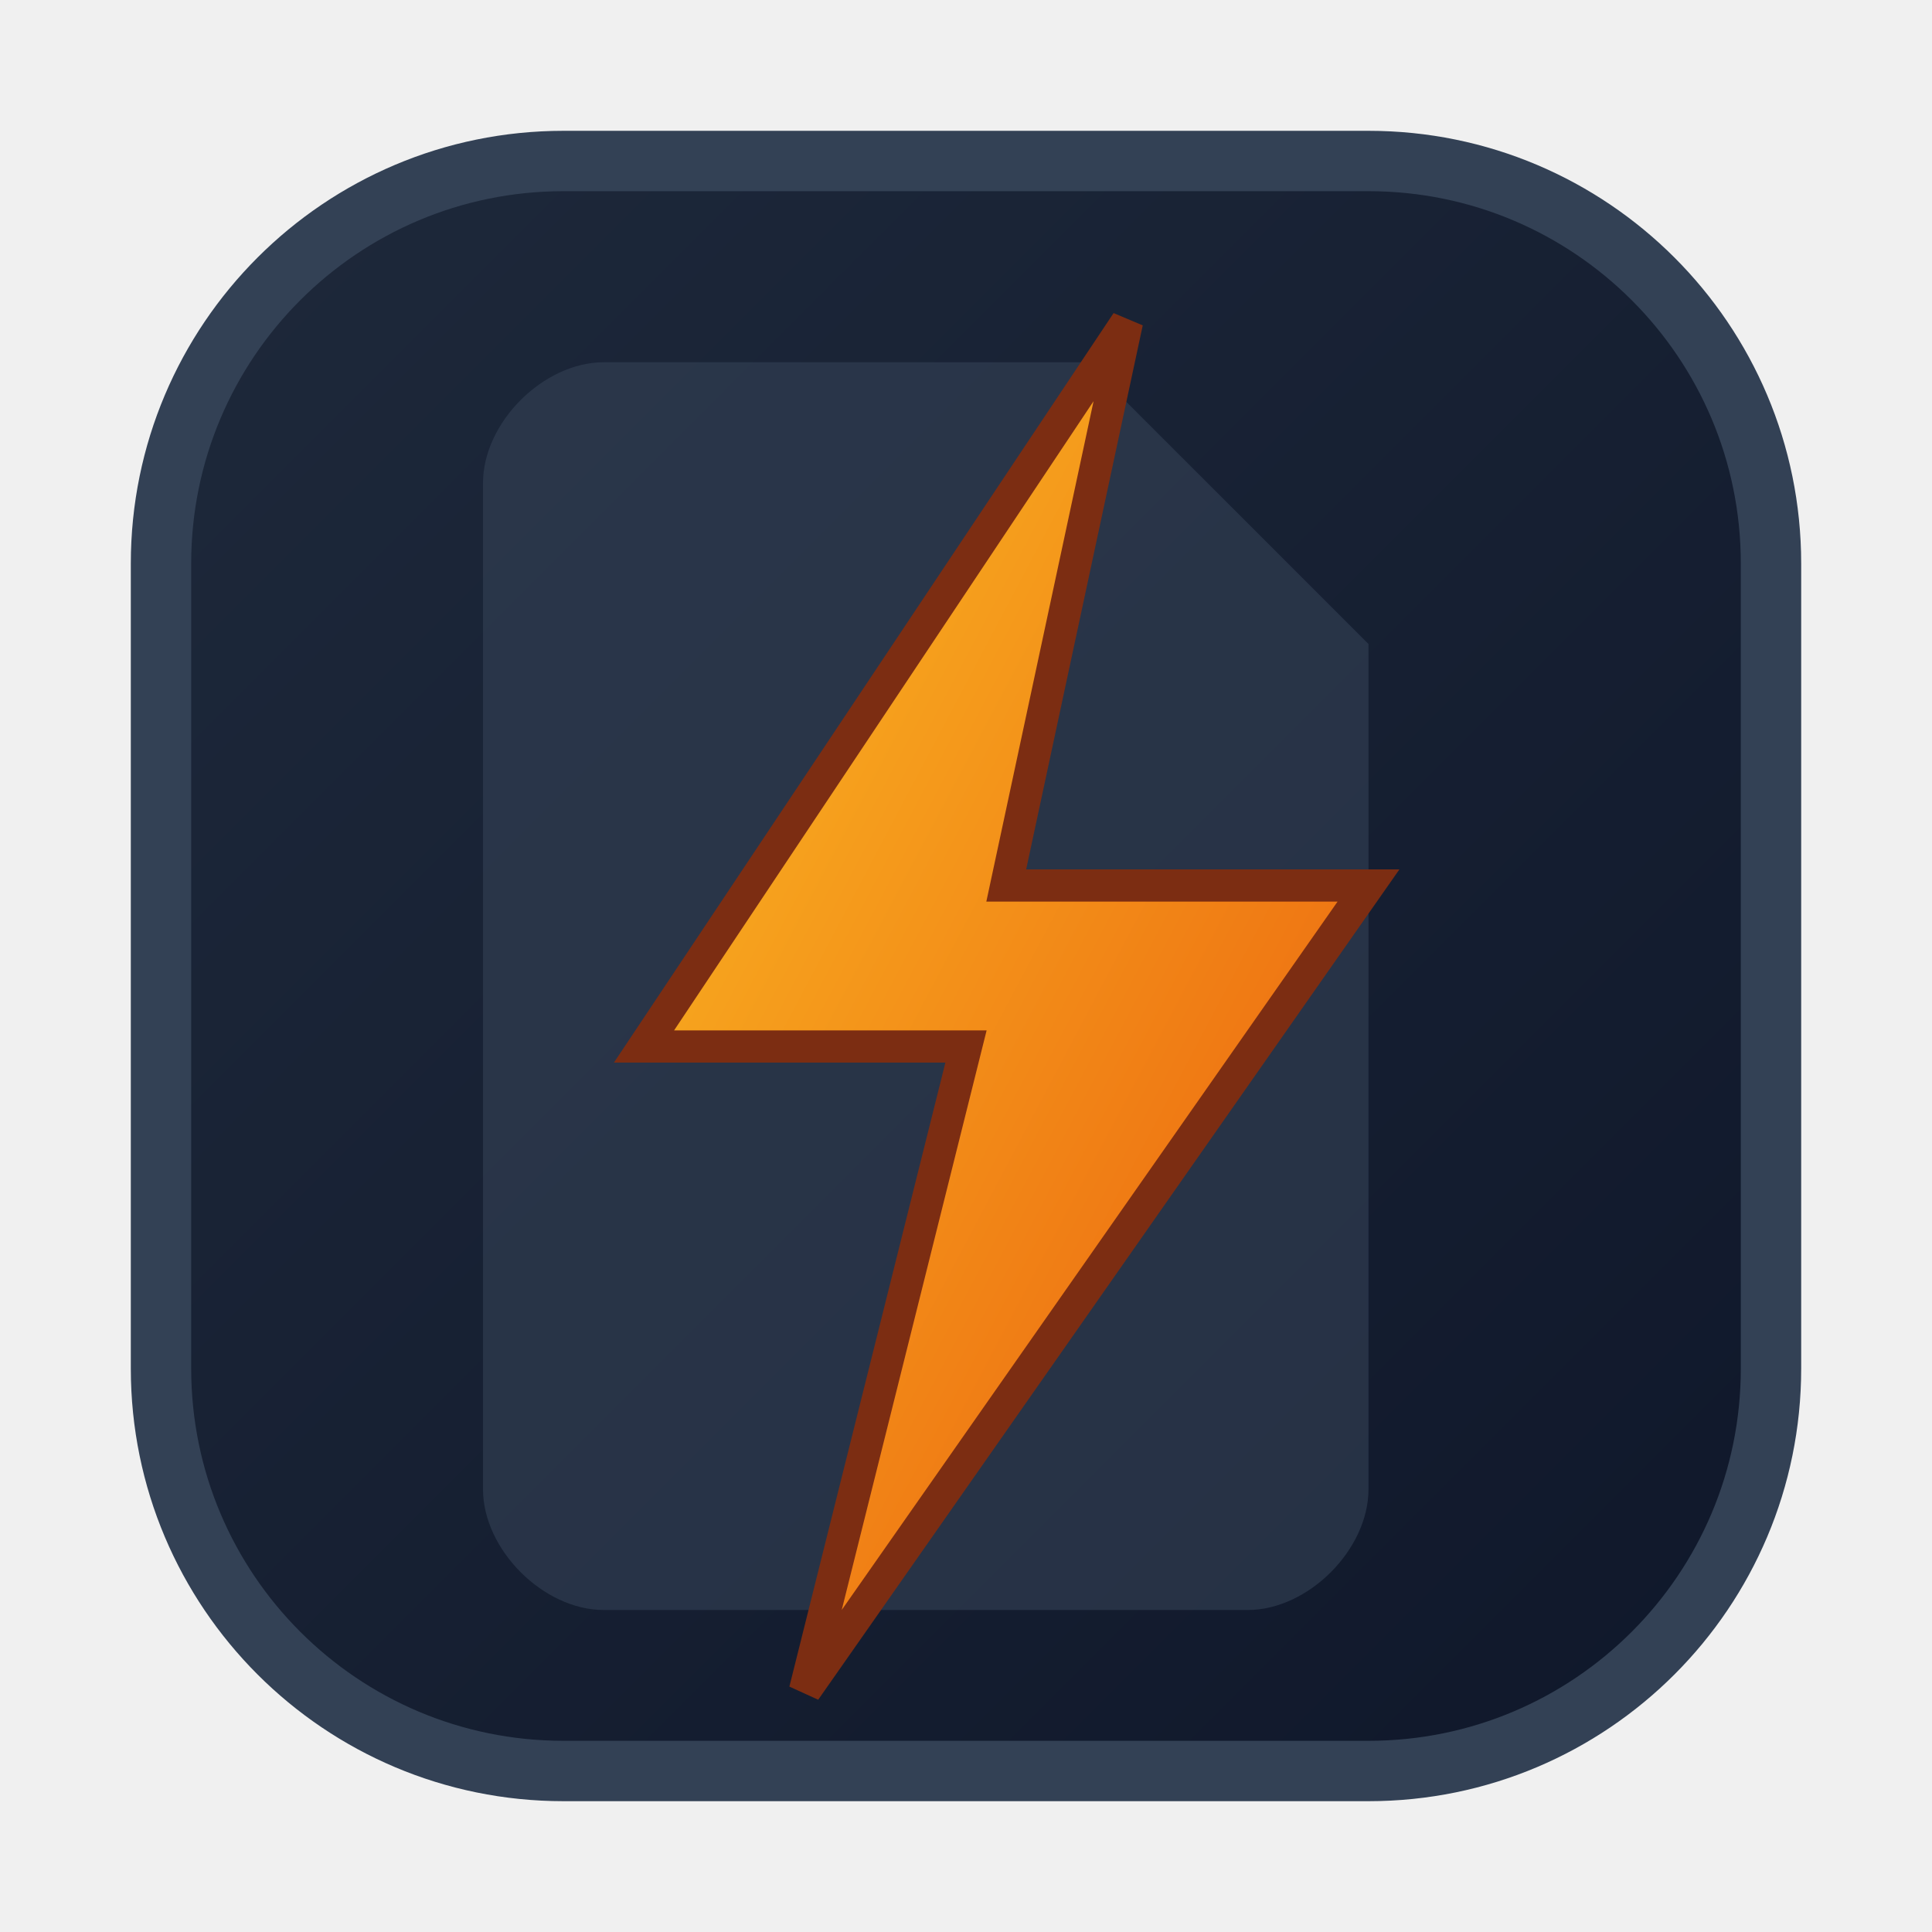
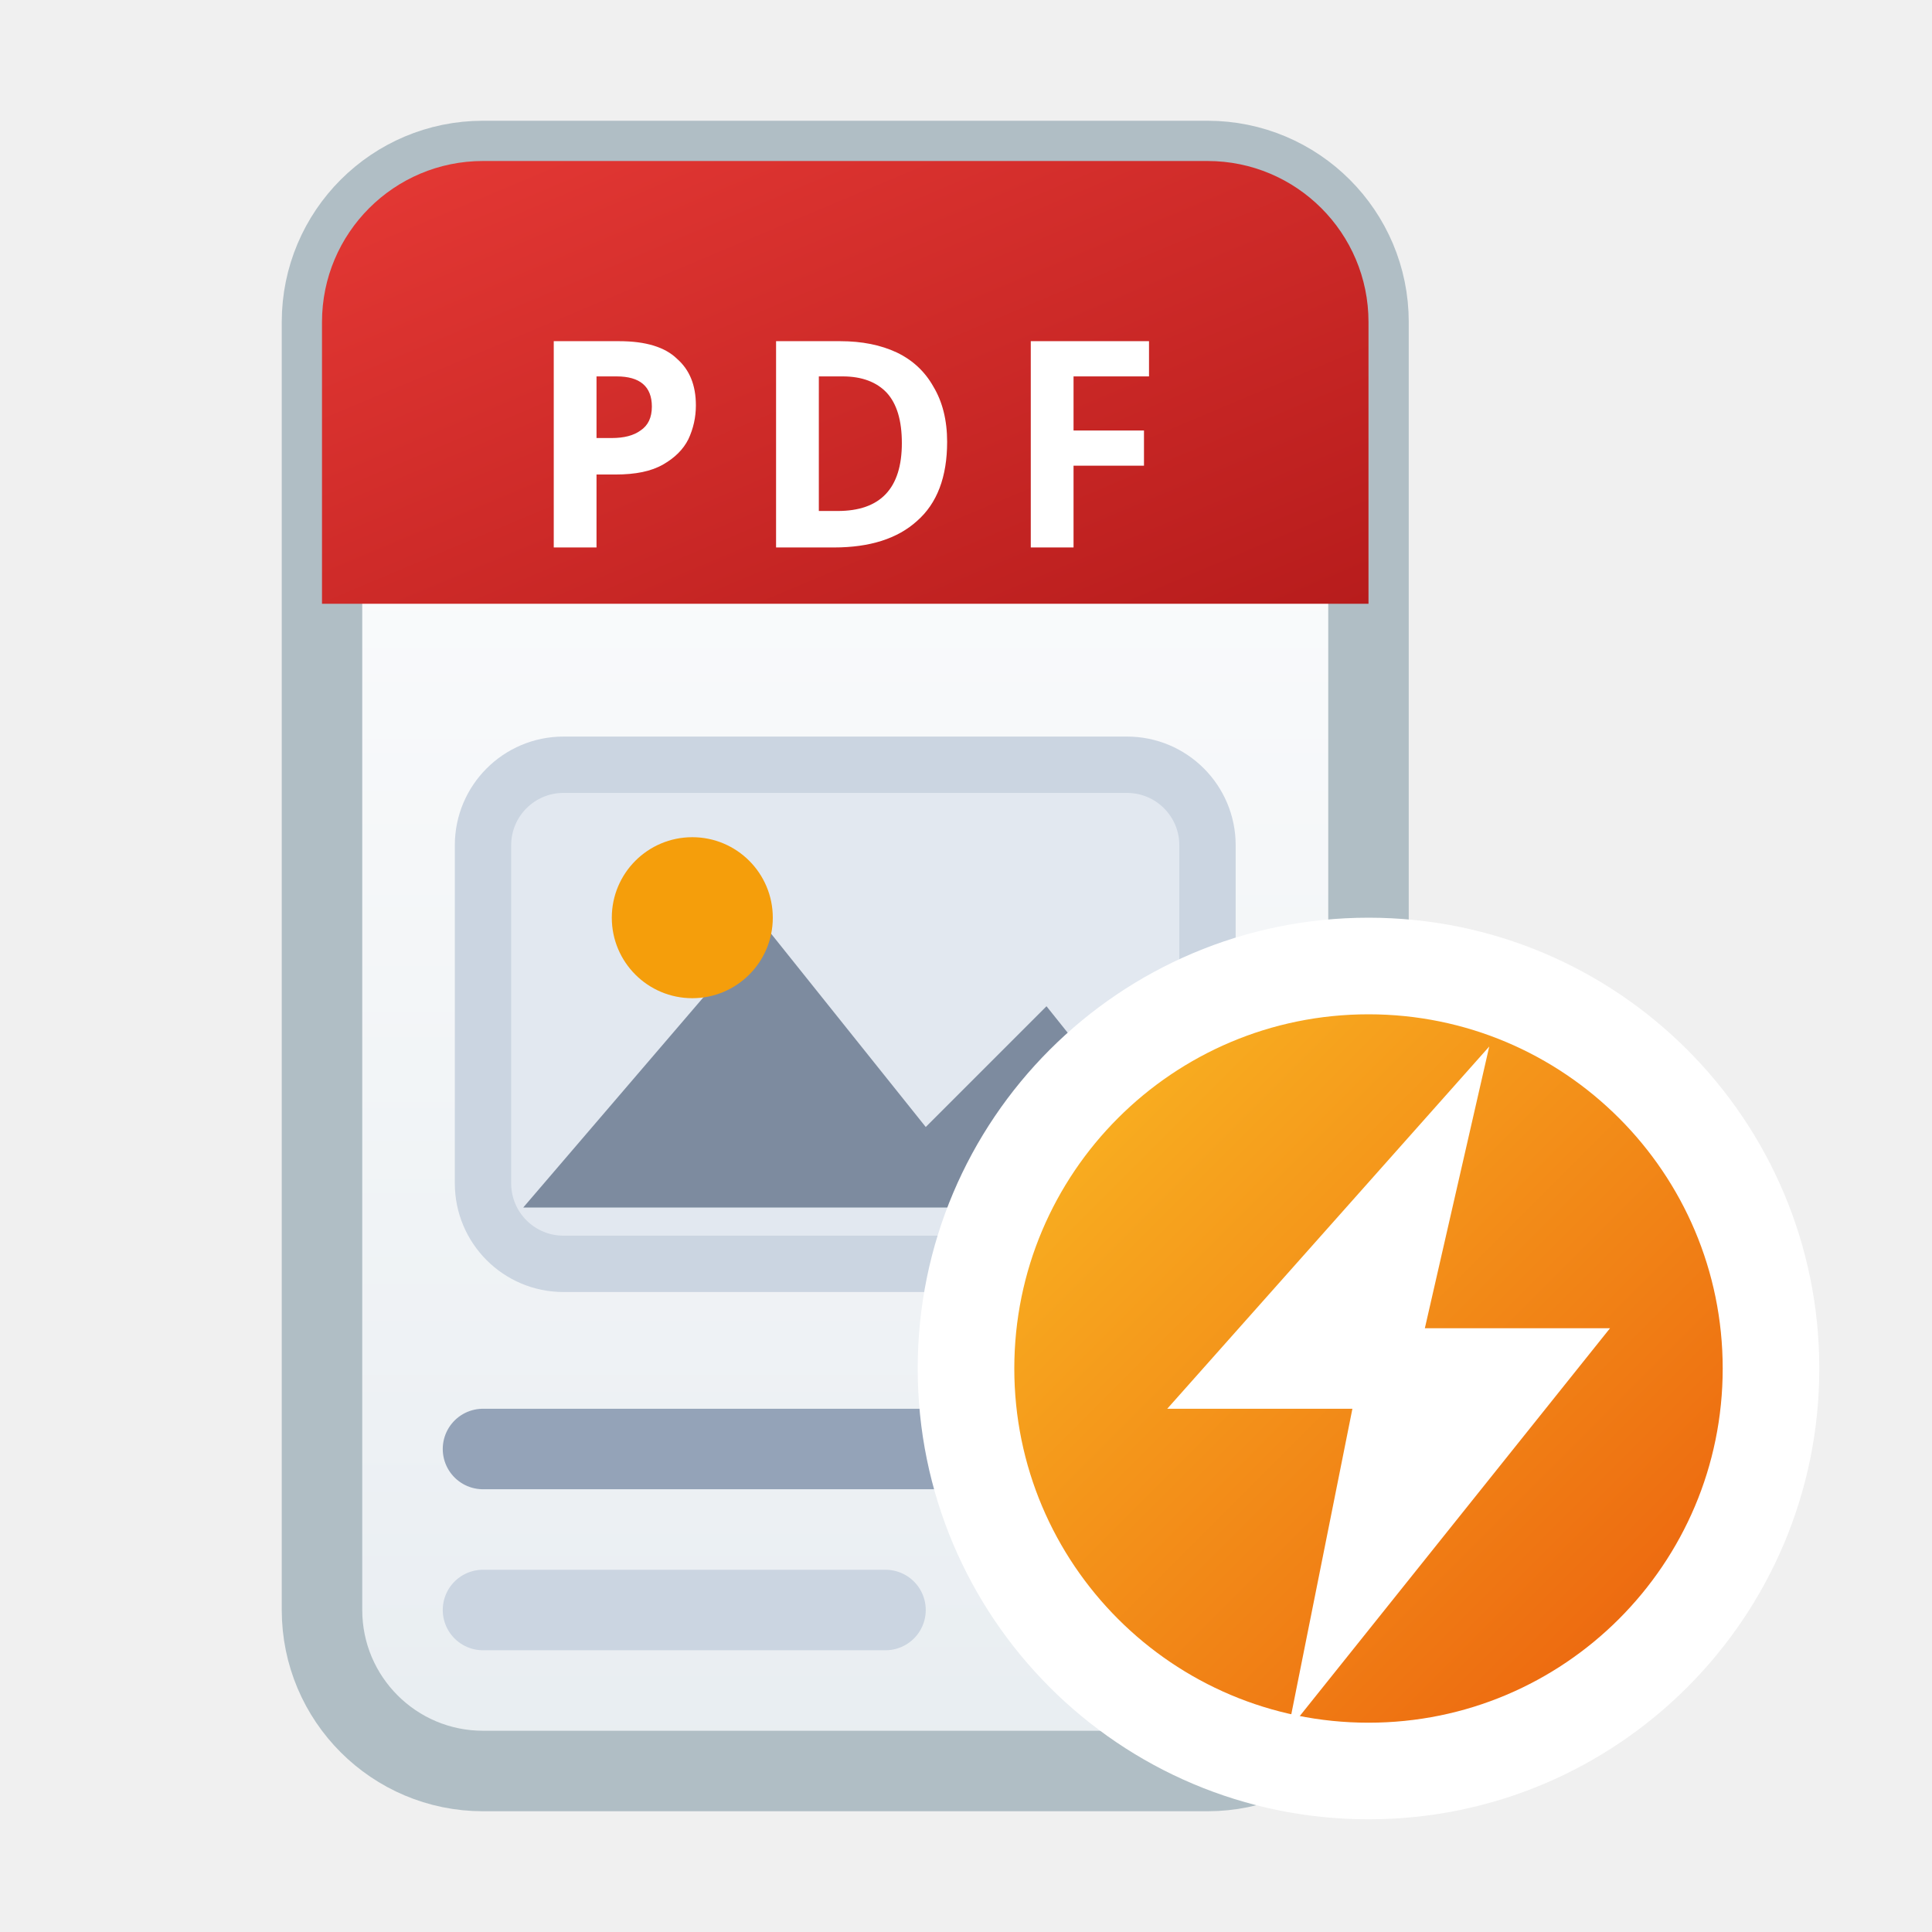
- <svg xmlns="http://www.w3.org/2000/svg" viewBox="0 0 48 48" width="48" height="48">
+ <svg xmlns="http://www.w3.org/2000/svg" viewBox="0 0 24 24" width="24" height="24">
  <defs>
-     <linearGradient id="boltGrad" x1="0%" y1="0%" x2="100%" y2="100%">
+     <linearGradient id="qeDoc" x1="0%" y1="0%" x2="0%" y2="100%">
+       <stop offset="0%" stop-color="#FFFFFF" />
+       <stop offset="100%" stop-color="#E8EDF1" />
+     </linearGradient>
+     <linearGradient id="qeRed" x1="0%" y1="0%" x2="100%" y2="100%">
+       <stop offset="0%" stop-color="#E53935" />
+       <stop offset="100%" stop-color="#B71C1C" />
+     </linearGradient>
+     <linearGradient id="qeBolt" x1="0%" y1="0%" x2="100%" y2="100%">
      <stop offset="0%" stop-color="#FBBF24" />
      <stop offset="100%" stop-color="#EA580C" />
    </linearGradient>
-     <linearGradient id="pdfBg" x1="0%" y1="0%" x2="100%" y2="100%">
-       <stop offset="0%" stop-color="#1E293B" />
-       <stop offset="100%" stop-color="#0F172A" />
-     </linearGradient>
  </defs>
-   <rect x="4" y="4" width="40" height="40" rx="10" fill="url(#pdfBg)" stroke="#334155" stroke-width="1.5" />
-   <path d="M 12 12 C 12 10.5 13.5 9 15 9 L 27 9 L 34 16 L 34 37 C 34 38.5 32.5 40 31 40 L 15 40 C 13.5 40 12 38.5 12 37 Z" fill="#334155" opacity="0.6" />
-   <path d="M 28 8 L 16 26 L 24 26 L 20 42 L 34 22 L 25 22 Z" fill="url(#boltGrad)" stroke="#7C2D12" stroke-width="0.8" />
+   <rect x="4" y="2" width="13" height="20" rx="2" fill="url(#qeDoc)" stroke="#B0BEC5" stroke-width="1" />
+   <path d="M4 4a2 2 0 0 1 2-2h9a2 2 0 0 1 2 2v3.5H4Z" fill="url(#qeRed)" />
+   <text x="10.5" y="6.8" font-family="'Segoe UI',sans-serif" font-size="3.6" font-weight="900" fill="#ffffff" text-anchor="middle" letter-spacing=".5">PDF</text>
+   <rect x="6" y="9.5" width="9" height="6.2" rx="1" fill="#E2E8F0" stroke="#CBD5E1" stroke-width=".7" />
+   <path d="M6.5 15 9.5 11.5 11.5 14 13 12.5 15 15Z" fill="#64748B" opacity=".8" />
+   <circle cx="8.6" cy="11.4" r="1" fill="#F59E0B" />
+   <line x1="6" y1="18" x2="13" y2="18" stroke="#94A3B8" stroke-width="1" stroke-linecap="round" />
+   <line x1="6" y1="20" x2="11" y2="20" stroke="#CBD5E1" stroke-width="1" stroke-linecap="round" />
+   <circle cx="17" cy="17" r="5" fill="url(#qeBolt)" stroke="#ffffff" stroke-width="1.2" />
+   <path d="M18.5 13 14.5 17.5h2.3L16 21.5 20 16.5h-2.3Z" fill="#ffffff" />
</svg>
